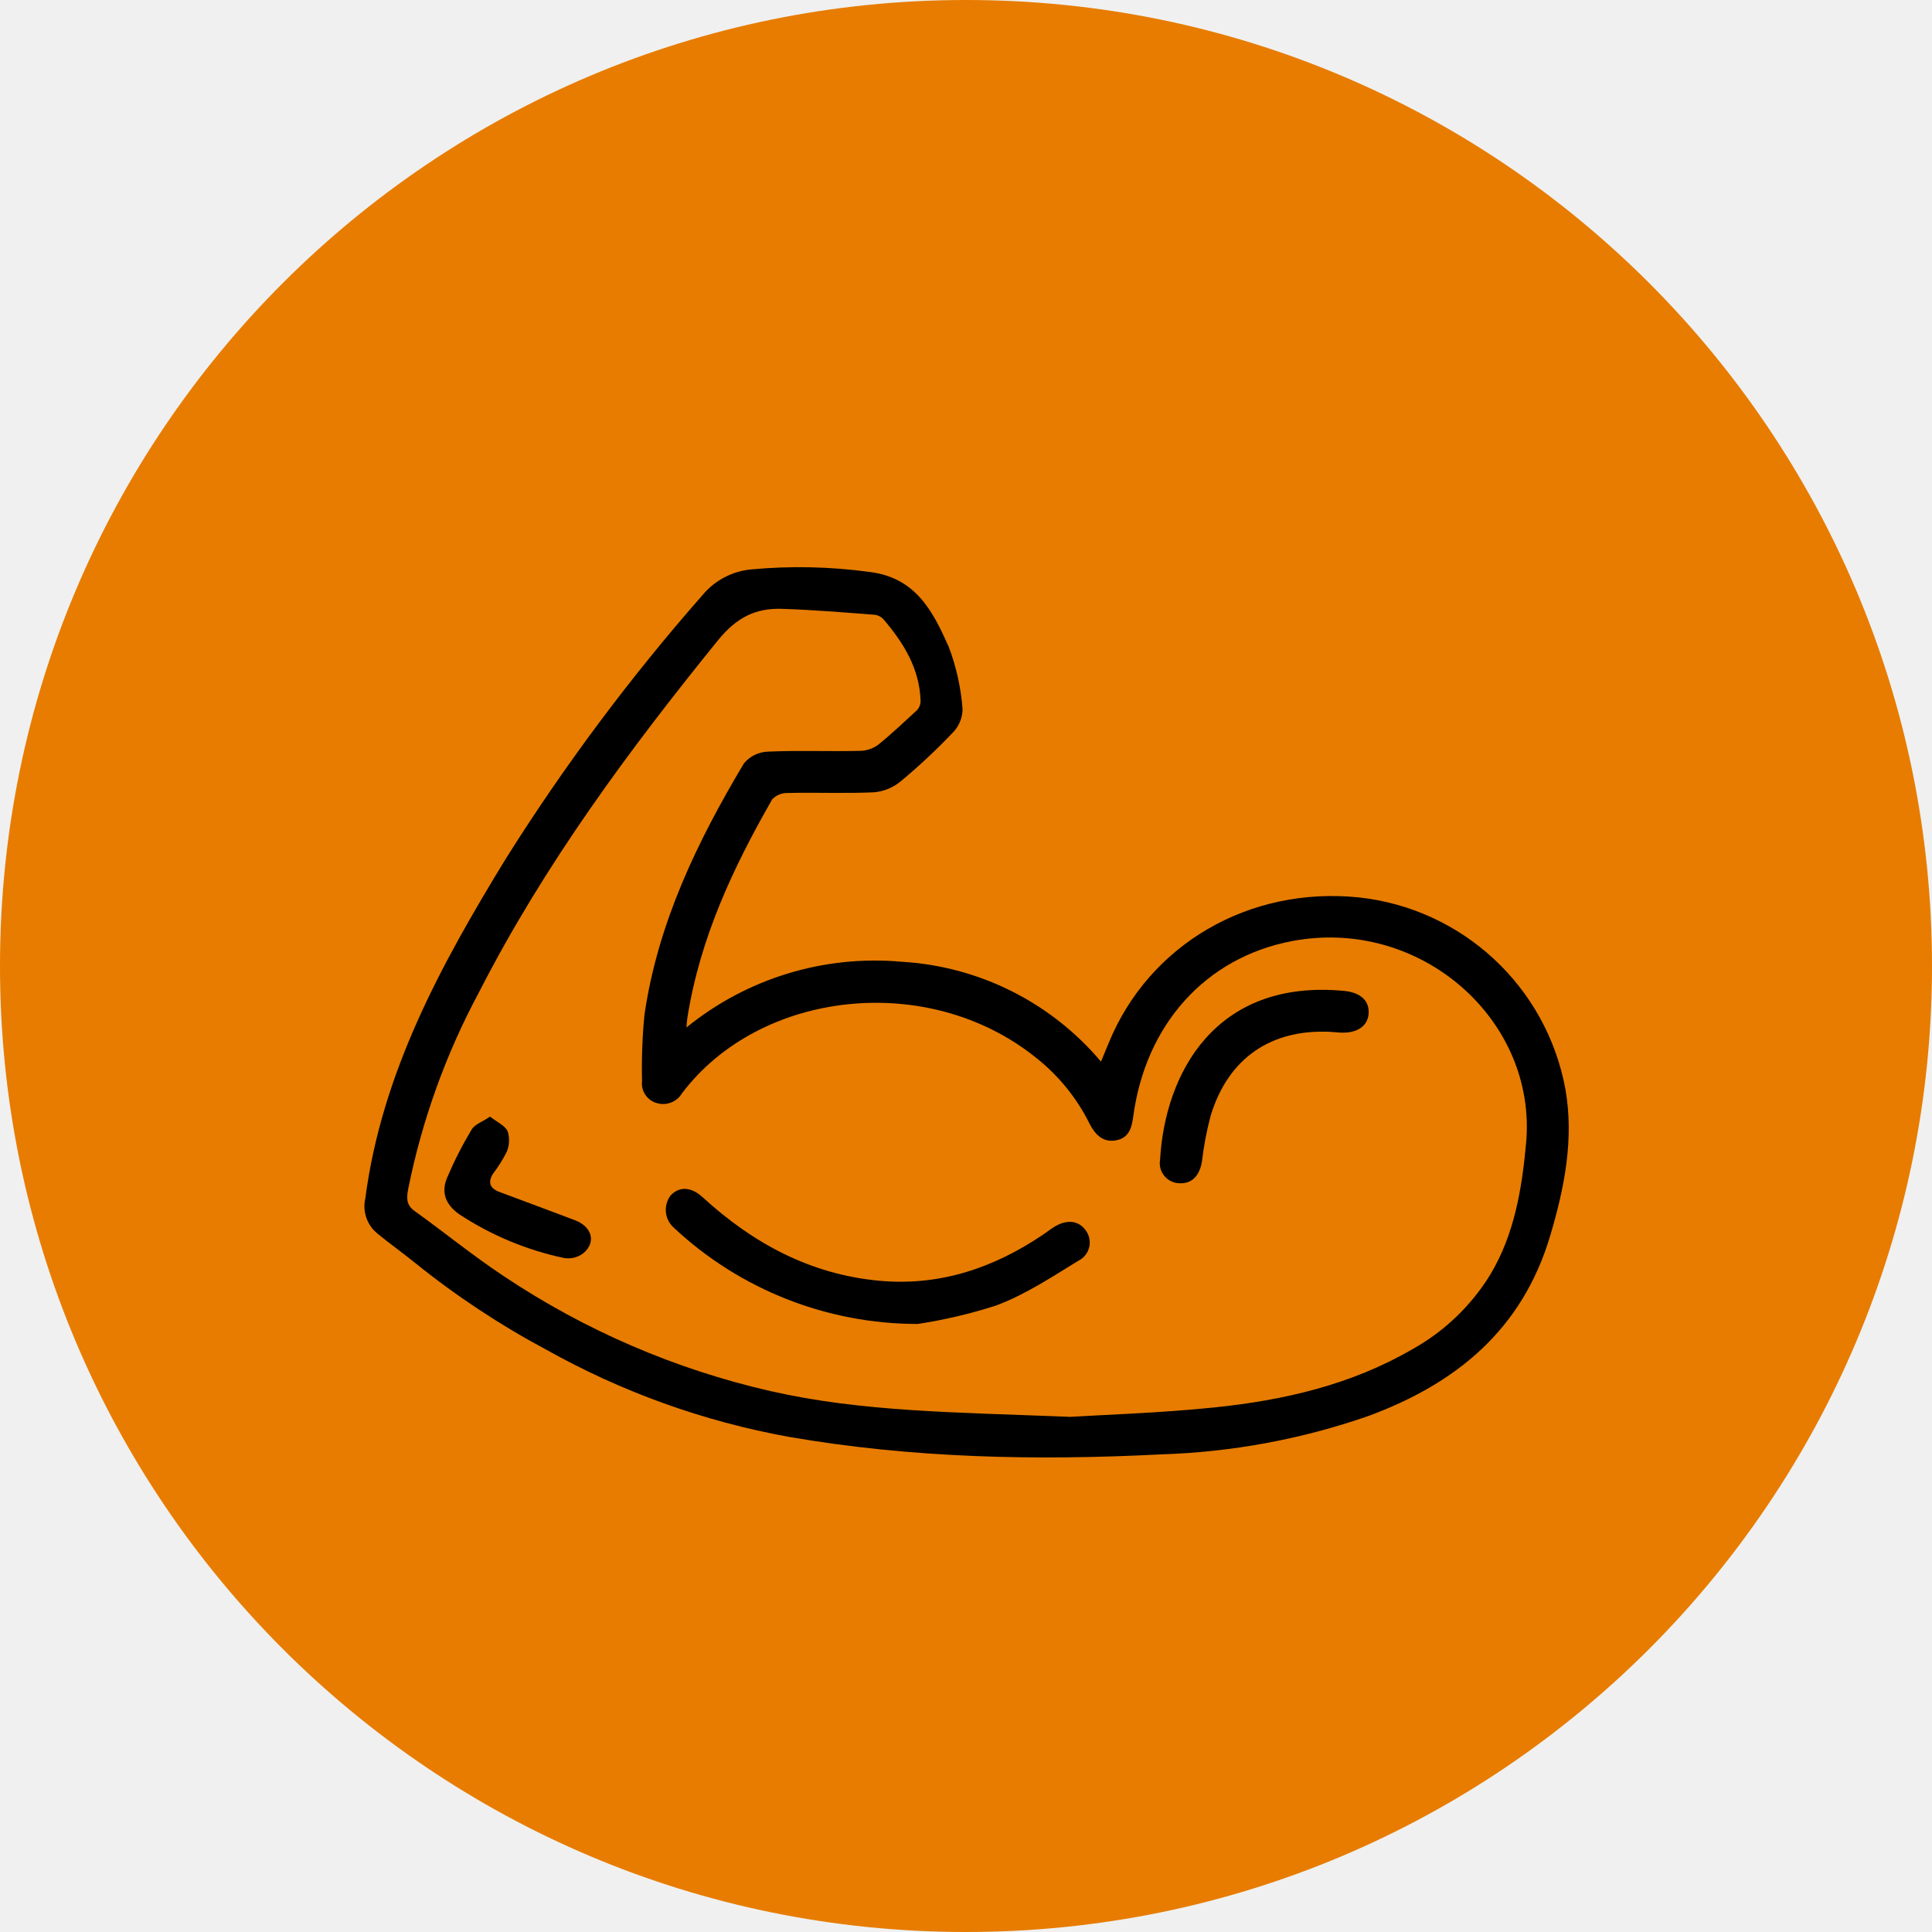
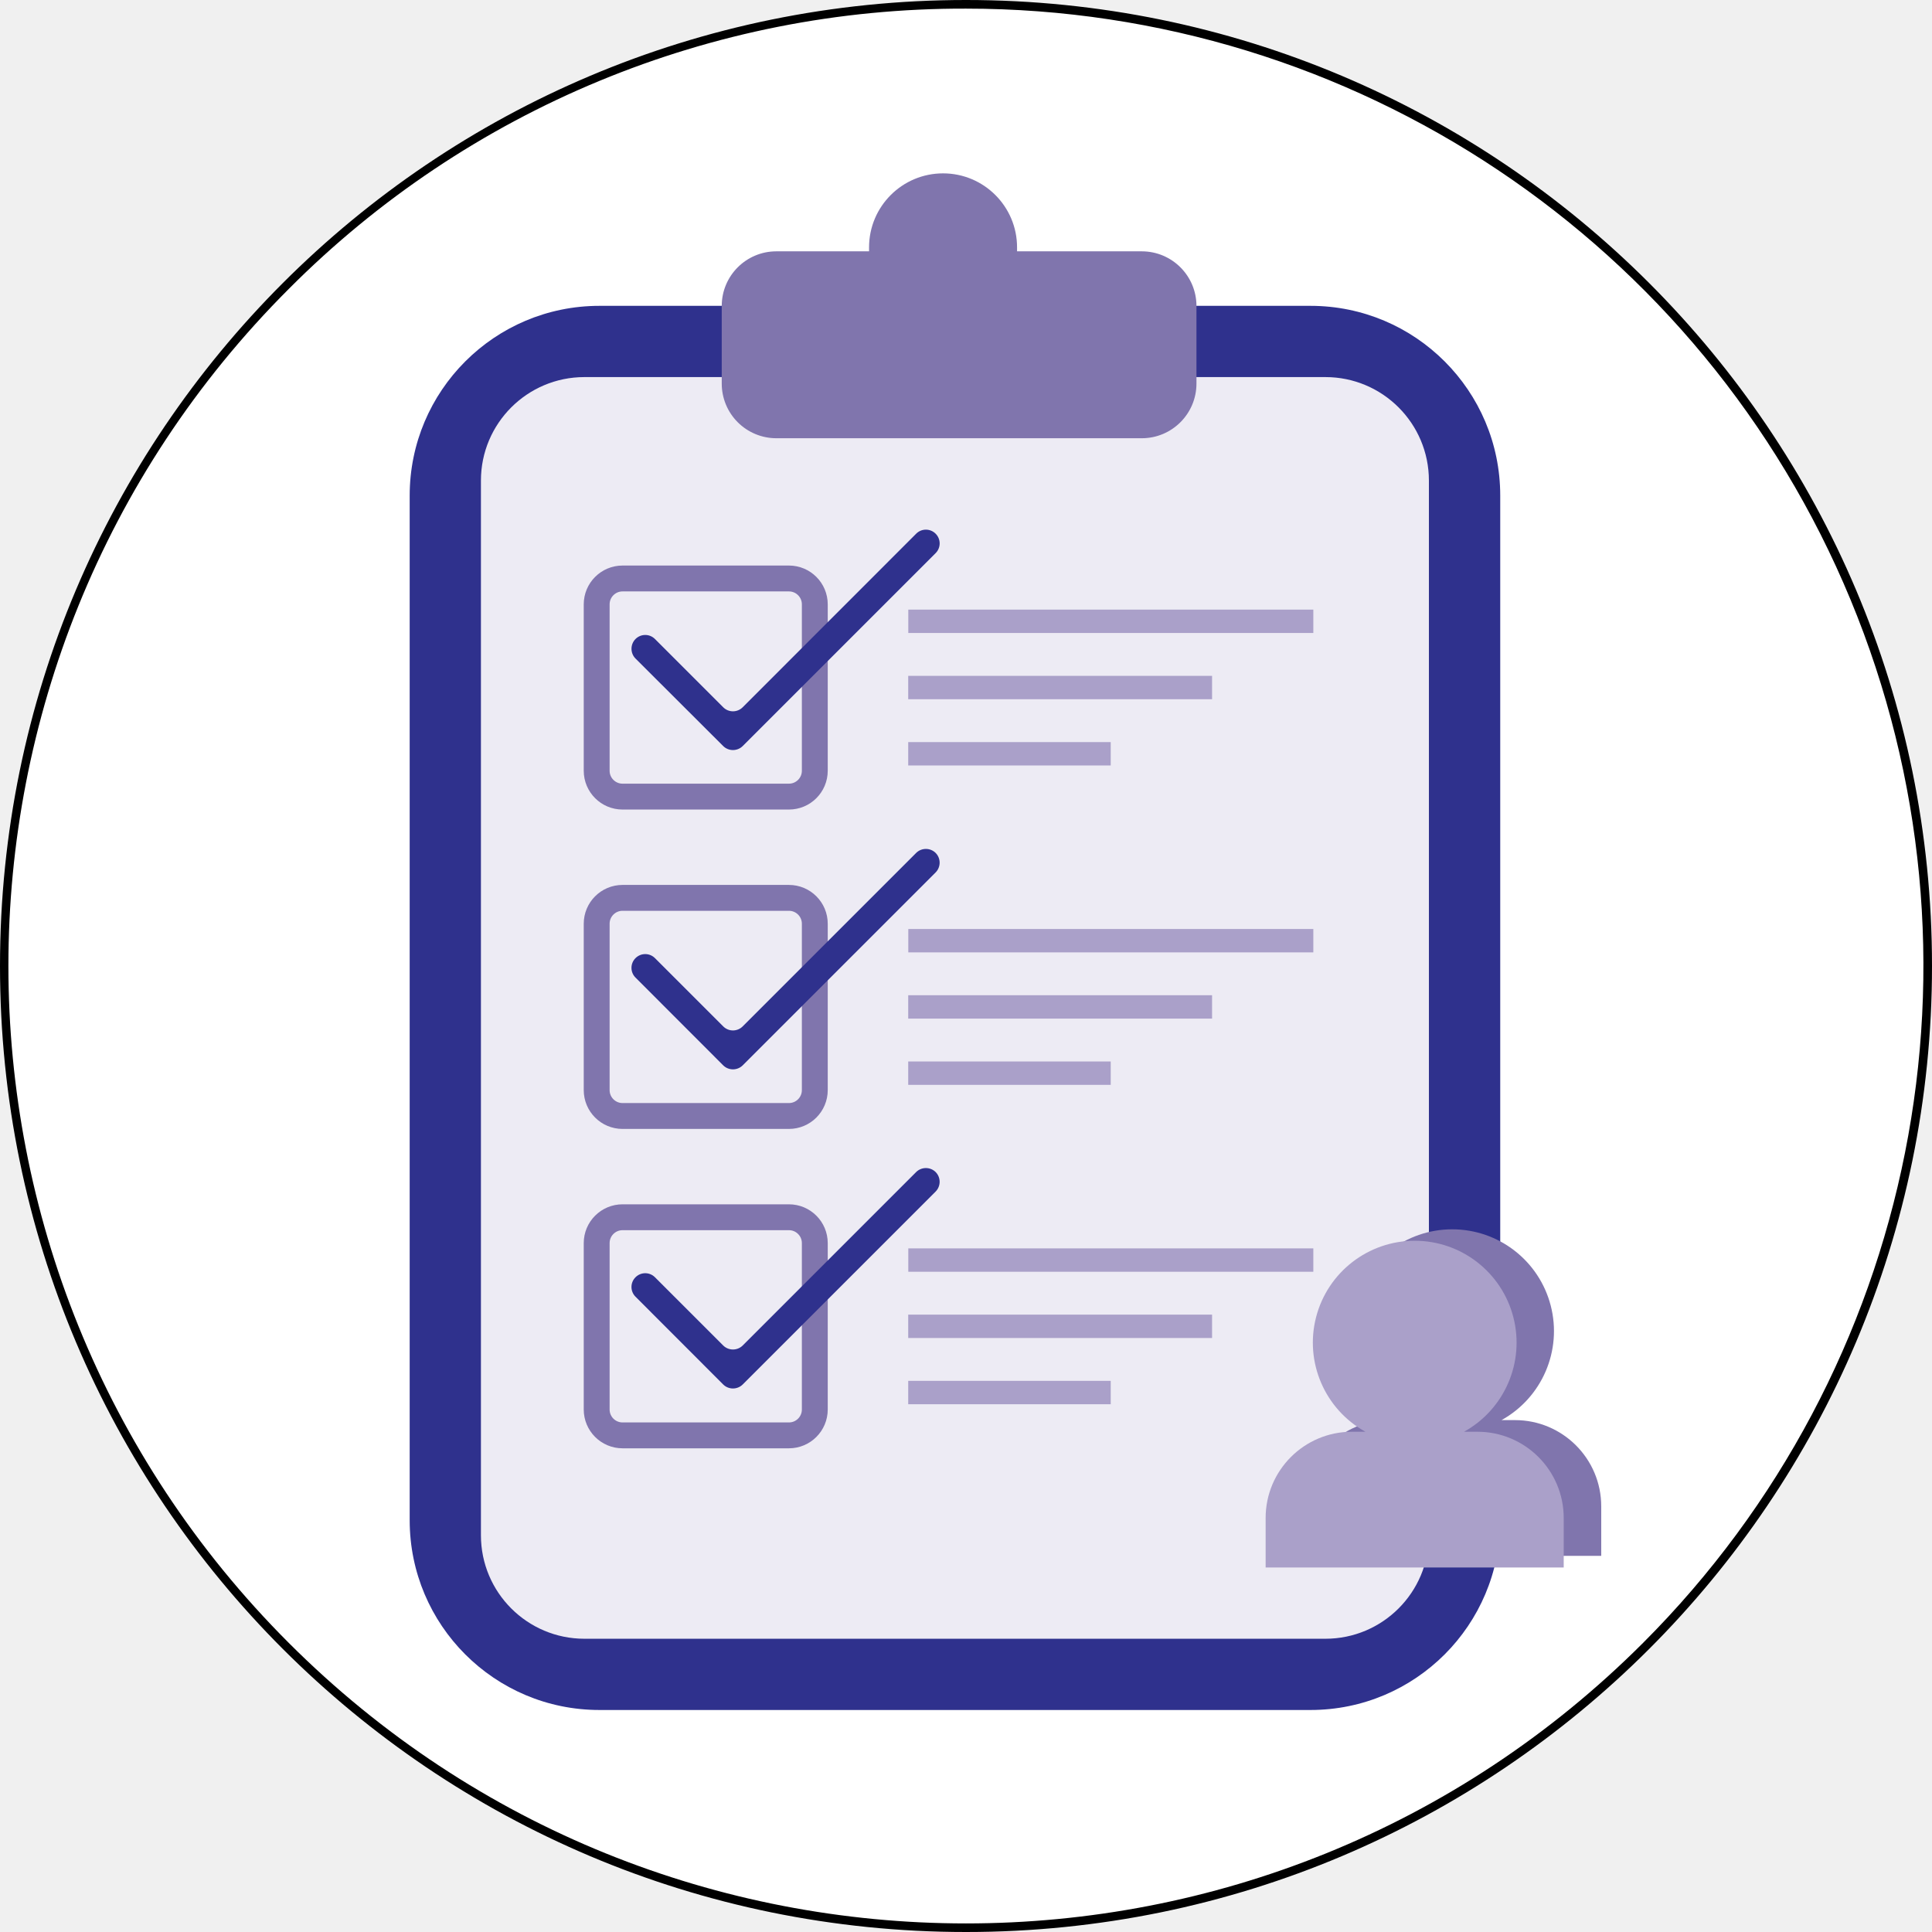
- <svg xmlns="http://www.w3.org/2000/svg" viewBox="0 0 220 220">
+ <svg xmlns="http://www.w3.org/2000/svg" viewBox="0 0 224 224">
  <defs>
-     <style>.cls-1{fill:#e77c00;}</style>
+     <style>.cls-1{fill:#fff;}.cls-2{fill:#2f318d;}.cls-3{fill:#edebf4;}.cls-4{fill:#8075ad;}.cls-5{fill:none;stroke:#8075ad;stroke-miterlimit:10;stroke-width:3px;}.cls-6{fill:#aaa0c9;}</style>
  </defs>
  <g id="圖層_2" data-name="圖層 2">
    <g id="圖層_1-2" data-name="圖層 1">
-       <circle class="cls-1" cx="110" cy="110" r="110" />
-       <path d="M78.17,117a34,34,0,0,1,24.54-7.48,32.11,32.11,0,0,1,22.66,11.37l.85-2.05c4.57-11.26,16-17.94,28.51-16.65A26.84,26.84,0,0,1,178.25,124c1,5.64-.08,11.18-1.72,16.69-3.18,10.73-10.71,16.86-20.73,20.56a79.32,79.32,0,0,1-23.56,4.36c-14.2.73-28.4.44-42.45-2a88.88,88.88,0,0,1-27.53-9.89,95.36,95.36,0,0,1-14.94-9.87c-1.43-1.16-2.93-2.22-4.35-3.39a4,4,0,0,1-1.37-4c1.88-14.34,8.64-26.65,16-38.68A234.62,234.62,0,0,1,80,67.76a8.22,8.22,0,0,1,5.53-2.92,59.3,59.3,0,0,1,13.57.3c5.24.68,7.15,4.54,8.92,8.48a25.26,25.26,0,0,1,1.59,7.16,3.88,3.88,0,0,1-1.16,2.69A68.8,68.8,0,0,1,102.53,89a5.54,5.54,0,0,1-3,1.22c-3.28.15-6.57,0-9.86.08a2.32,2.32,0,0,0-1.73.71c-4.47,7.79-8.24,15.86-9.66,24.84A11.06,11.06,0,0,0,78.17,117Zm43.52,44.35c4-.25,10.32-.44,16.56-1.08,7.9-.81,15.59-2.57,22.58-6.63a24.28,24.28,0,0,0,8.86-8.48c2.74-4.56,3.61-9.71,4.09-15,1.27-14-12-25.76-26.64-23-9.87,1.87-16.7,9.51-18.1,20-.18,1.31-.5,2.42-1.95,2.69s-2.34-.59-3-1.85a22,22,0,0,0-6.16-7.59c-12.23-9.81-31.35-7.69-40.26,4.07a2.5,2.5,0,0,1-2.84,1.14,2.32,2.32,0,0,1-1.72-2.51,61.67,61.67,0,0,1,.28-7.58c1.52-10.41,6-19.69,11.32-28.6a3.73,3.73,0,0,1,2.71-1.34c3.51-.16,7,0,10.55-.09a3.55,3.55,0,0,0,2-.67c1.56-1.25,3-2.63,4.49-4a1.55,1.55,0,0,0,.37-1c-.11-3.65-1.89-6.56-4.16-9.23a1.66,1.66,0,0,0-1-.59c-3.54-.27-7.09-.57-10.64-.68-3-.1-5.16,1-7.24,3.54C71.63,85.4,62,98.42,54.58,112.92a81.2,81.2,0,0,0-8.08,22.37c-.18,1-.33,1.86.7,2.6,3.39,2.43,6.64,5.09,10.12,7.4a91.27,91.27,0,0,0,30.43,13.12C98.18,160.78,108.82,160.82,121.69,161.33Z" />
-       <path d="M104.51,150.76a40.6,40.6,0,0,1-27.75-10.93,2.73,2.73,0,0,1-.4-3.7c1-1.06,2.33-1,3.65.2,5.72,5.24,12.25,8.78,20.1,9.51,6.91.64,13.08-1.46,18.74-5.3.38-.26.74-.55,1.13-.79,1.46-.94,2.86-.79,3.67.38a2.31,2.31,0,0,1-.85,3.43c-3,1.84-6.07,3.87-9.37,5.1A57.18,57.18,0,0,1,104.51,150.76Z" />
-       <path d="M151.53,117.5c-6.82-.35-11.66,3-13.66,9.51a36.6,36.6,0,0,0-1,5.23c-.26,1.63-1.14,2.56-2.53,2.5a2.29,2.29,0,0,1-2.24-2.69c.56-9.78,6.25-20.58,20.9-19.22,1.9.17,2.93,1.1,2.85,2.55s-1.3,2.32-3.28,2.2Z" />
-       <path d="M55.8,127.15c.76.6,1.67,1,2,1.65a3.41,3.41,0,0,1-.1,2.37,16.15,16.15,0,0,1-1.55,2.47c-.64,1-.36,1.7.77,2.11,2.85,1.05,5.7,2.13,8.55,3.2,1.92.72,2.44,2.47,1,3.72a2.82,2.82,0,0,1-2.19.59,34.69,34.69,0,0,1-12-5c-1.54-1.09-2.08-2.48-1.36-4.17a44.66,44.66,0,0,1,2.79-5.47C54.07,128,55,127.72,55.8,127.15Z" />
+       <circle class="cls-1" cx="112" cy="112" r="111.5" />
+       <path d="M112,1a111,111,0,0,1,78.49,189.49,111,111,0,0,1-157-157A110.3,110.3,0,0,1,112,1m0-1A112,112,0,1,0,224,112,112,112,0,0,0,112,0Z" />
+       <rect class="cls-2" x="29.32" y="53.64" width="162.8" height="126.44" rx="22" transform="translate(227.58 6.14) rotate(90)" />
+       <rect class="cls-3" x="55.76" y="43.72" width="109.91" height="146.28" rx="12" />
+       <path class="cls-4" d="M132.4,29.14H117.92c0-.15,0-.3,0-.46a8.58,8.58,0,0,0-17.16,0c0,.16,0,.31,0,.46H90a6.33,6.33,0,0,0-6.32,6.32v9A6.33,6.33,0,0,0,90,50.81H132.4a6.34,6.34,0,0,0,6.32-6.32v-9A6.34,6.34,0,0,0,132.4,29.14Z" />
+       <rect class="cls-5" x="69.18" y="67.07" width="25.29" height="25.29" rx="3" />
+       <rect class="cls-6" x="127.43" y="48.55" width="2.71" height="46.96" transform="translate(200.82 -56.75) rotate(90)" />
+       <rect class="cls-6" x="115.69" y="75.65" width="2.71" height="23.48" transform="translate(204.43 -29.65) rotate(90)" />
+       <polygon class="cls-6" points="128.78 78.36 117.04 78.36 105.3 78.36 105.3 81.07 117.04 81.07 128.78 81.07 140.53 81.07 140.53 78.36 128.78 78.36" />
+       <rect class="cls-6" x="127.43" y="85.58" width="2.71" height="46.96" transform="translate(237.85 -19.72) rotate(90)" />
+       <rect class="cls-6" x="115.69" y="112.68" width="2.71" height="23.48" transform="translate(241.46 7.38) rotate(90)" />
+       <polygon class="cls-6" points="128.78 115.39 117.04 115.39 105.3 115.39 105.3 118.1 117.04 118.1 128.78 118.1 140.53 118.1 140.53 115.39 128.78 115.39" />
+       <rect class="cls-6" x="127.43" y="122.61" width="2.71" height="46.96" transform="translate(274.88 17.31) rotate(90)" />
+       <rect class="cls-6" x="115.69" y="149.71" width="2.71" height="23.48" transform="translate(278.49 44.41) rotate(90)" />
+       <polygon class="cls-6" points="128.78 152.42 117.04 152.42 105.3 152.42 105.3 155.13 117.04 155.13 128.78 155.13 140.53 155.13 140.53 152.42 128.78 152.42" />
+       <rect class="cls-5" x="69.18" y="104.1" width="25.29" height="25.29" rx="3" />
+       <rect class="cls-5" x="69.18" y="141.13" width="25.29" height="25.29" rx="3" />
+       <path class="cls-2" d="M83.85,82l-7.91-7.91a1.59,1.59,0,0,0-2.26,0h0a1.61,1.61,0,0,0,0,2.26L83.85,86.5a1.61,1.61,0,0,0,2.26,0l22.37-22.37a1.59,1.59,0,0,0,0-2.25h0a1.59,1.59,0,0,0-2.26,0L86.11,82A1.59,1.59,0,0,1,83.85,82Z" />
+       <path class="cls-2" d="M83.85,119l-7.91-7.91a1.59,1.59,0,0,0-2.26,0h0a1.59,1.59,0,0,0,0,2.25l10.17,10.18a1.61,1.61,0,0,0,2.26,0l22.37-22.37a1.61,1.61,0,0,0,0-2.26h0a1.61,1.61,0,0,0-2.26,0L86.11,119A1.59,1.59,0,0,1,83.85,119Z" />
+       <path class="cls-2" d="M83.85,156l-7.91-7.91a1.59,1.59,0,0,0-2.26,0h0a1.59,1.59,0,0,0,0,2.25l10.17,10.18a1.61,1.61,0,0,0,2.26,0l22.37-22.37a1.61,1.61,0,0,0,0-2.26h0a1.61,1.61,0,0,0-2.26,0L86.11,156A1.61,1.61,0,0,1,83.85,156Z" />
+       <path class="cls-4" d="M175.65,164.65h-1.56a11.8,11.8,0,1,0-11.44,0h-1.56a10,10,0,0,0-10,10v5.74h34.56v-5.74A10,10,0,0,0,175.65,164.65Z" />
+       <path class="cls-6" d="M171.31,166h-1.57a11.81,11.81,0,1,0-11.43,0h-1.57a10,10,0,0,0-10,10v5.74H181.3V176A10,10,0,0,0,171.31,166Z" />
    </g>
  </g>
</svg>
